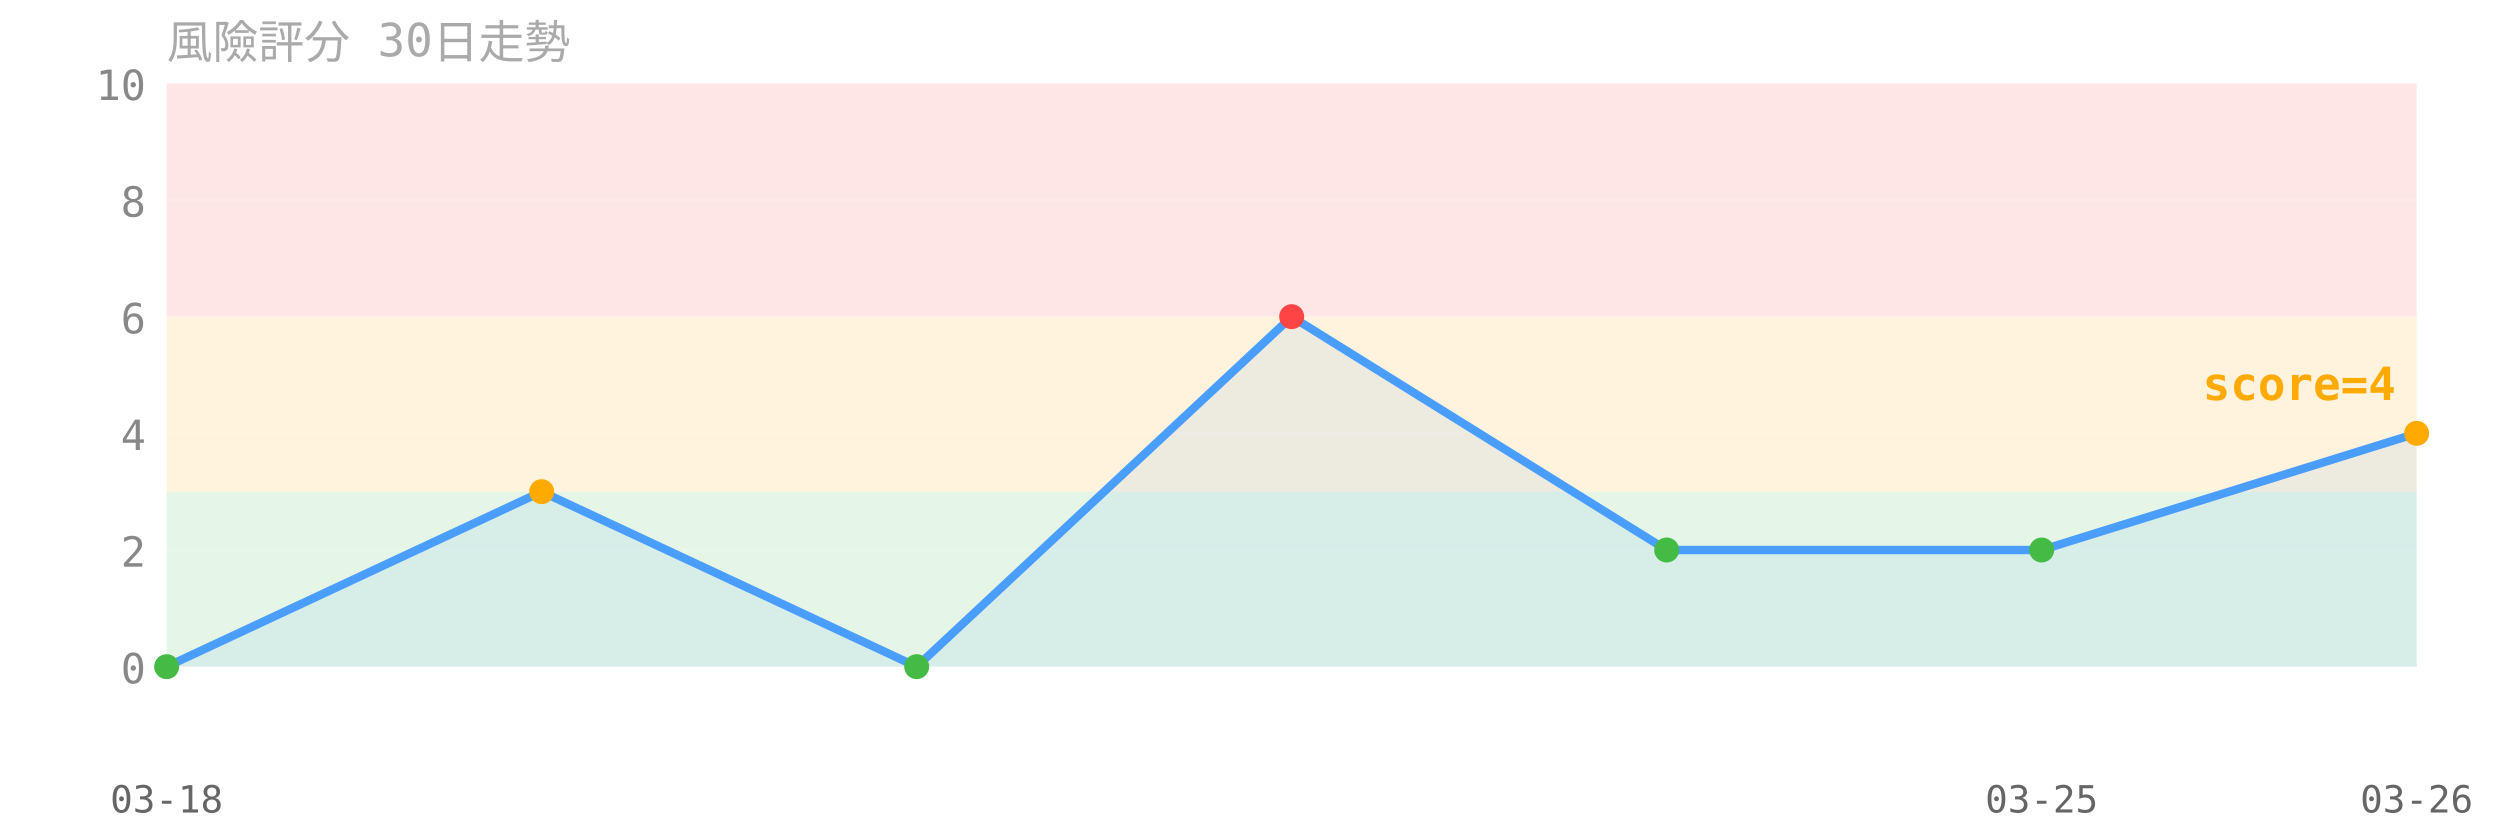
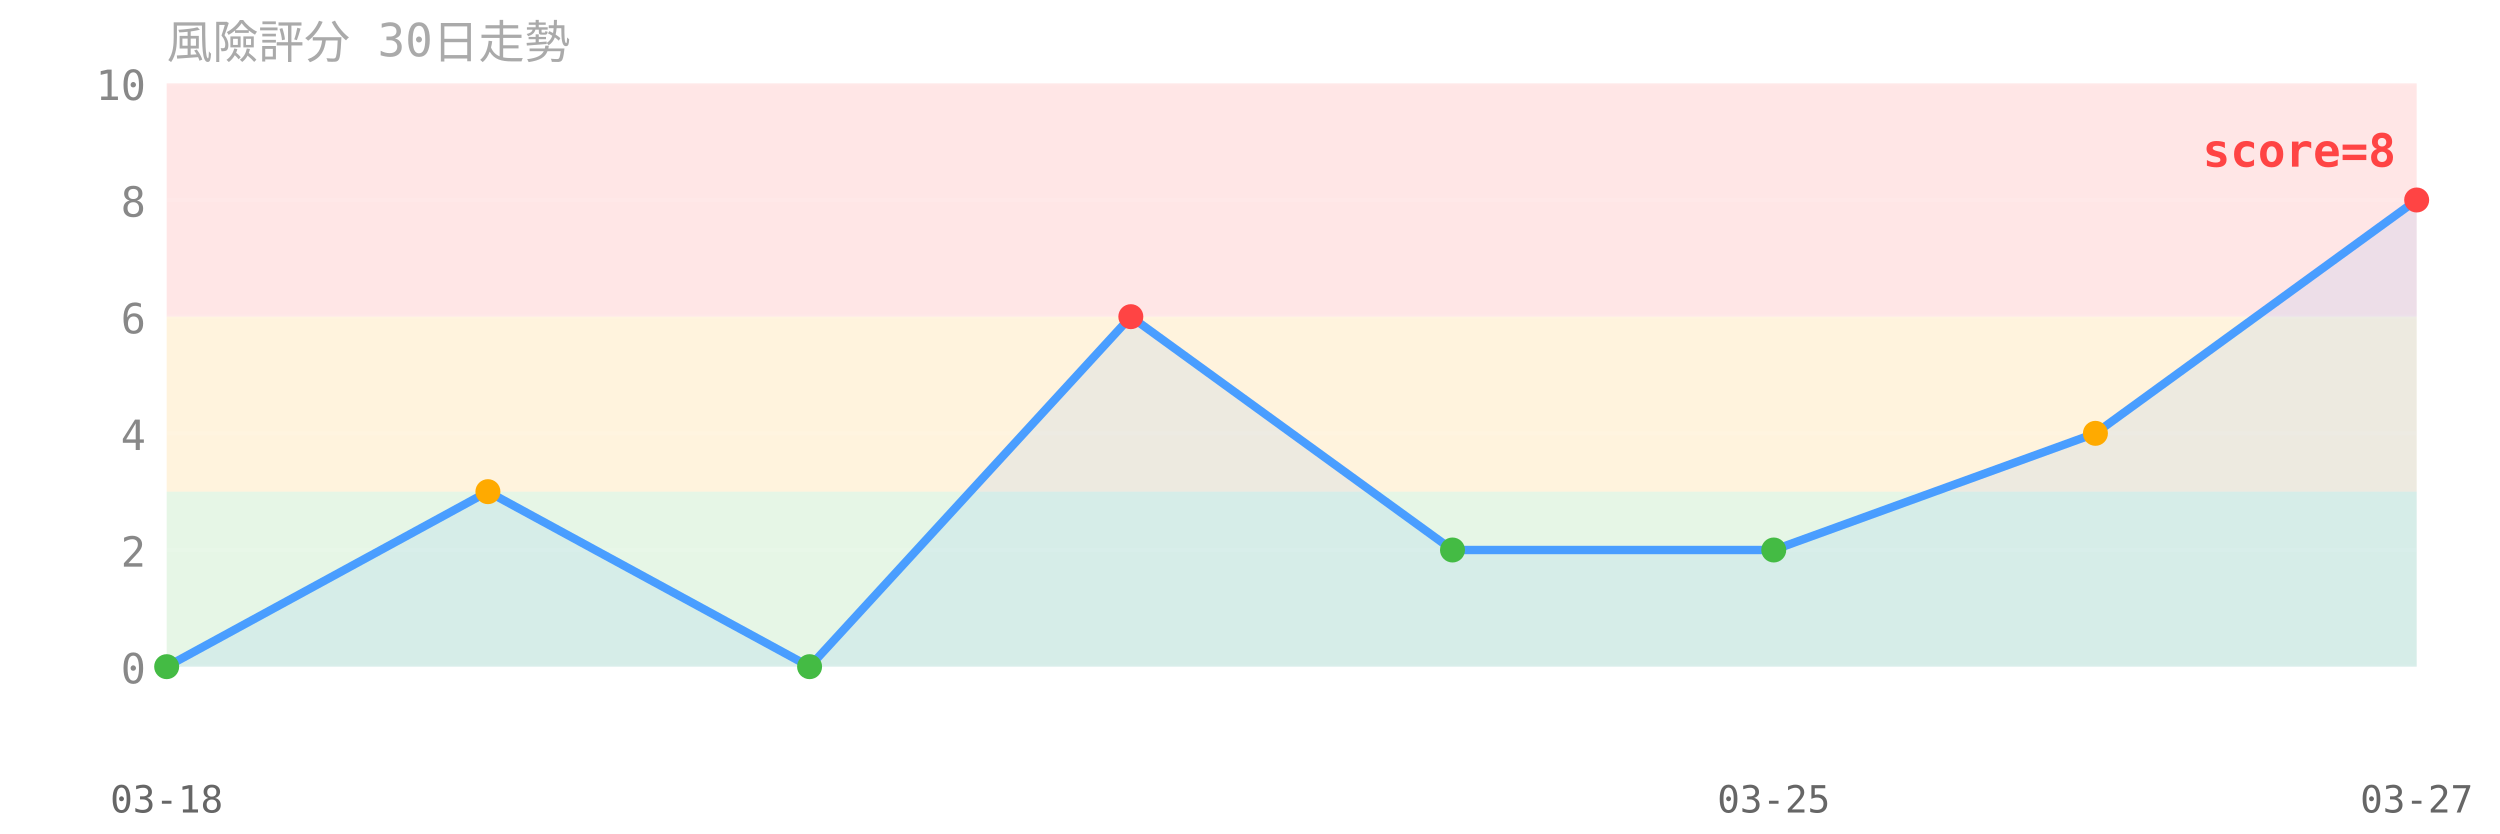
<svg xmlns="http://www.w3.org/2000/svg" width="600" height="200" style="background:#0b0f19;font-family:monospace">
  <rect x="40" y="20.0" width="540" height="56.0" fill="#ff444422" />
  <rect x="40" y="76.0" width="540" height="42.0" fill="#ffaa0022" />
  <rect x="40" y="118.0" width="540" height="42.0" fill="#44bb4422" />
  <line x1="40" y1="160.0" x2="580" y2="160.0" stroke="#ffffff18" stroke-width="1" />
  <text x="35" y="164.0" fill="#888" font-size="10" text-anchor="end">0</text>
  <line x1="40" y1="132.0" x2="580" y2="132.0" stroke="#ffffff18" stroke-width="1" />
  <text x="35" y="136.0" fill="#888" font-size="10" text-anchor="end">2</text>
  <line x1="40" y1="104.0" x2="580" y2="104.0" stroke="#ffffff18" stroke-width="1" />
  <text x="35" y="108.0" fill="#888" font-size="10" text-anchor="end">4</text>
  <line x1="40" y1="76.0" x2="580" y2="76.0" stroke="#ffffff18" stroke-width="1" />
  <text x="35" y="80.0" fill="#888" font-size="10" text-anchor="end">6</text>
  <line x1="40" y1="48.0" x2="580" y2="48.0" stroke="#ffffff18" stroke-width="1" />
  <text x="35" y="52.0" fill="#888" font-size="10" text-anchor="end">8</text>
  <line x1="40" y1="20.0" x2="580" y2="20.0" stroke="#ffffff18" stroke-width="1" />
  <text x="35" y="24.0" fill="#888" font-size="10" text-anchor="end">10</text>
-   <polyline points="40.0,160.0 130.0,118.0 220.0,160.0 310.0,76.0 400.0,132.0 490.0,132.0 580.0,104.0" fill="none" stroke="#4a9eff" stroke-width="2" stroke-linejoin="round" />
-   <polygon points="40.0,160.0 40.0,160.0 130.0,118.0 220.0,160.0 310.0,76.0 400.0,132.0 490.0,132.0 580.0,104.0 580.0,160.0" fill="#4a9eff18" />
+   <polyline points="40.0,160.0 117.1,118.0 194.3,160.0 271.4,76.0 348.6,132.0 425.7,132.0 502.9,104.0 580.0,48.0" fill="none" stroke="#4a9eff" stroke-width="2" stroke-linejoin="round" />
+   <polygon points="40.0,160.0 40.0,160.0 117.1,118.0 194.3,160.0 271.4,76.0 348.6,132.0 425.7,132.0 502.9,104.0 580.0,48.0 580.0,160.0" fill="#4a9eff18" />
  <circle cx="40.0" cy="160.0" r="3" fill="#44bb44" />
-   <circle cx="130.0" cy="118.0" r="3" fill="#ffaa00" />
-   <circle cx="220.0" cy="160.0" r="3" fill="#44bb44" />
-   <circle cx="310.0" cy="76.0" r="3" fill="#ff4444" />
-   <circle cx="400.0" cy="132.0" r="3" fill="#44bb44" />
-   <circle cx="490.0" cy="132.0" r="3" fill="#44bb44" />
-   <circle cx="580.0" cy="104.0" r="3" fill="#ffaa00" />
+   <circle cx="117.1" cy="118.0" r="3" fill="#ffaa00" />
+   <circle cx="194.3" cy="160.0" r="3" fill="#44bb44" />
+   <circle cx="271.4" cy="76.0" r="3" fill="#ff4444" />
+   <circle cx="348.6" cy="132.0" r="3" fill="#44bb44" />
+   <circle cx="425.7" cy="132.0" r="3" fill="#44bb44" />
+   <circle cx="502.9" cy="104.0" r="3" fill="#ffaa00" />
+   <circle cx="580.0" cy="48.0" r="3" fill="#ff4444" />
  <text x="40.0" y="195" fill="#666" font-size="9" text-anchor="middle">03-18</text>
-   <text x="490.0" y="195" fill="#666" font-size="9" text-anchor="middle">03-25</text>
-   <text x="580.0" y="195" fill="#666" font-size="9" text-anchor="middle">03-26</text>
-   <text x="575.0" y="96.0" fill="#ffaa00" font-size="11" text-anchor="end" font-weight="bold">score=4</text>
+   <text x="425.7" y="195" fill="#666" font-size="9" text-anchor="middle">03-25</text>
+   <text x="580.0" y="195" fill="#666" font-size="9" text-anchor="middle">03-27</text>
+   <text x="575.0" y="40.0" fill="#ff4444" font-size="11" text-anchor="end" font-weight="bold">score=8</text>
  <text x="40" y="14" fill="#aaa" font-size="11">風險評分 30日走勢</text>
</svg>
